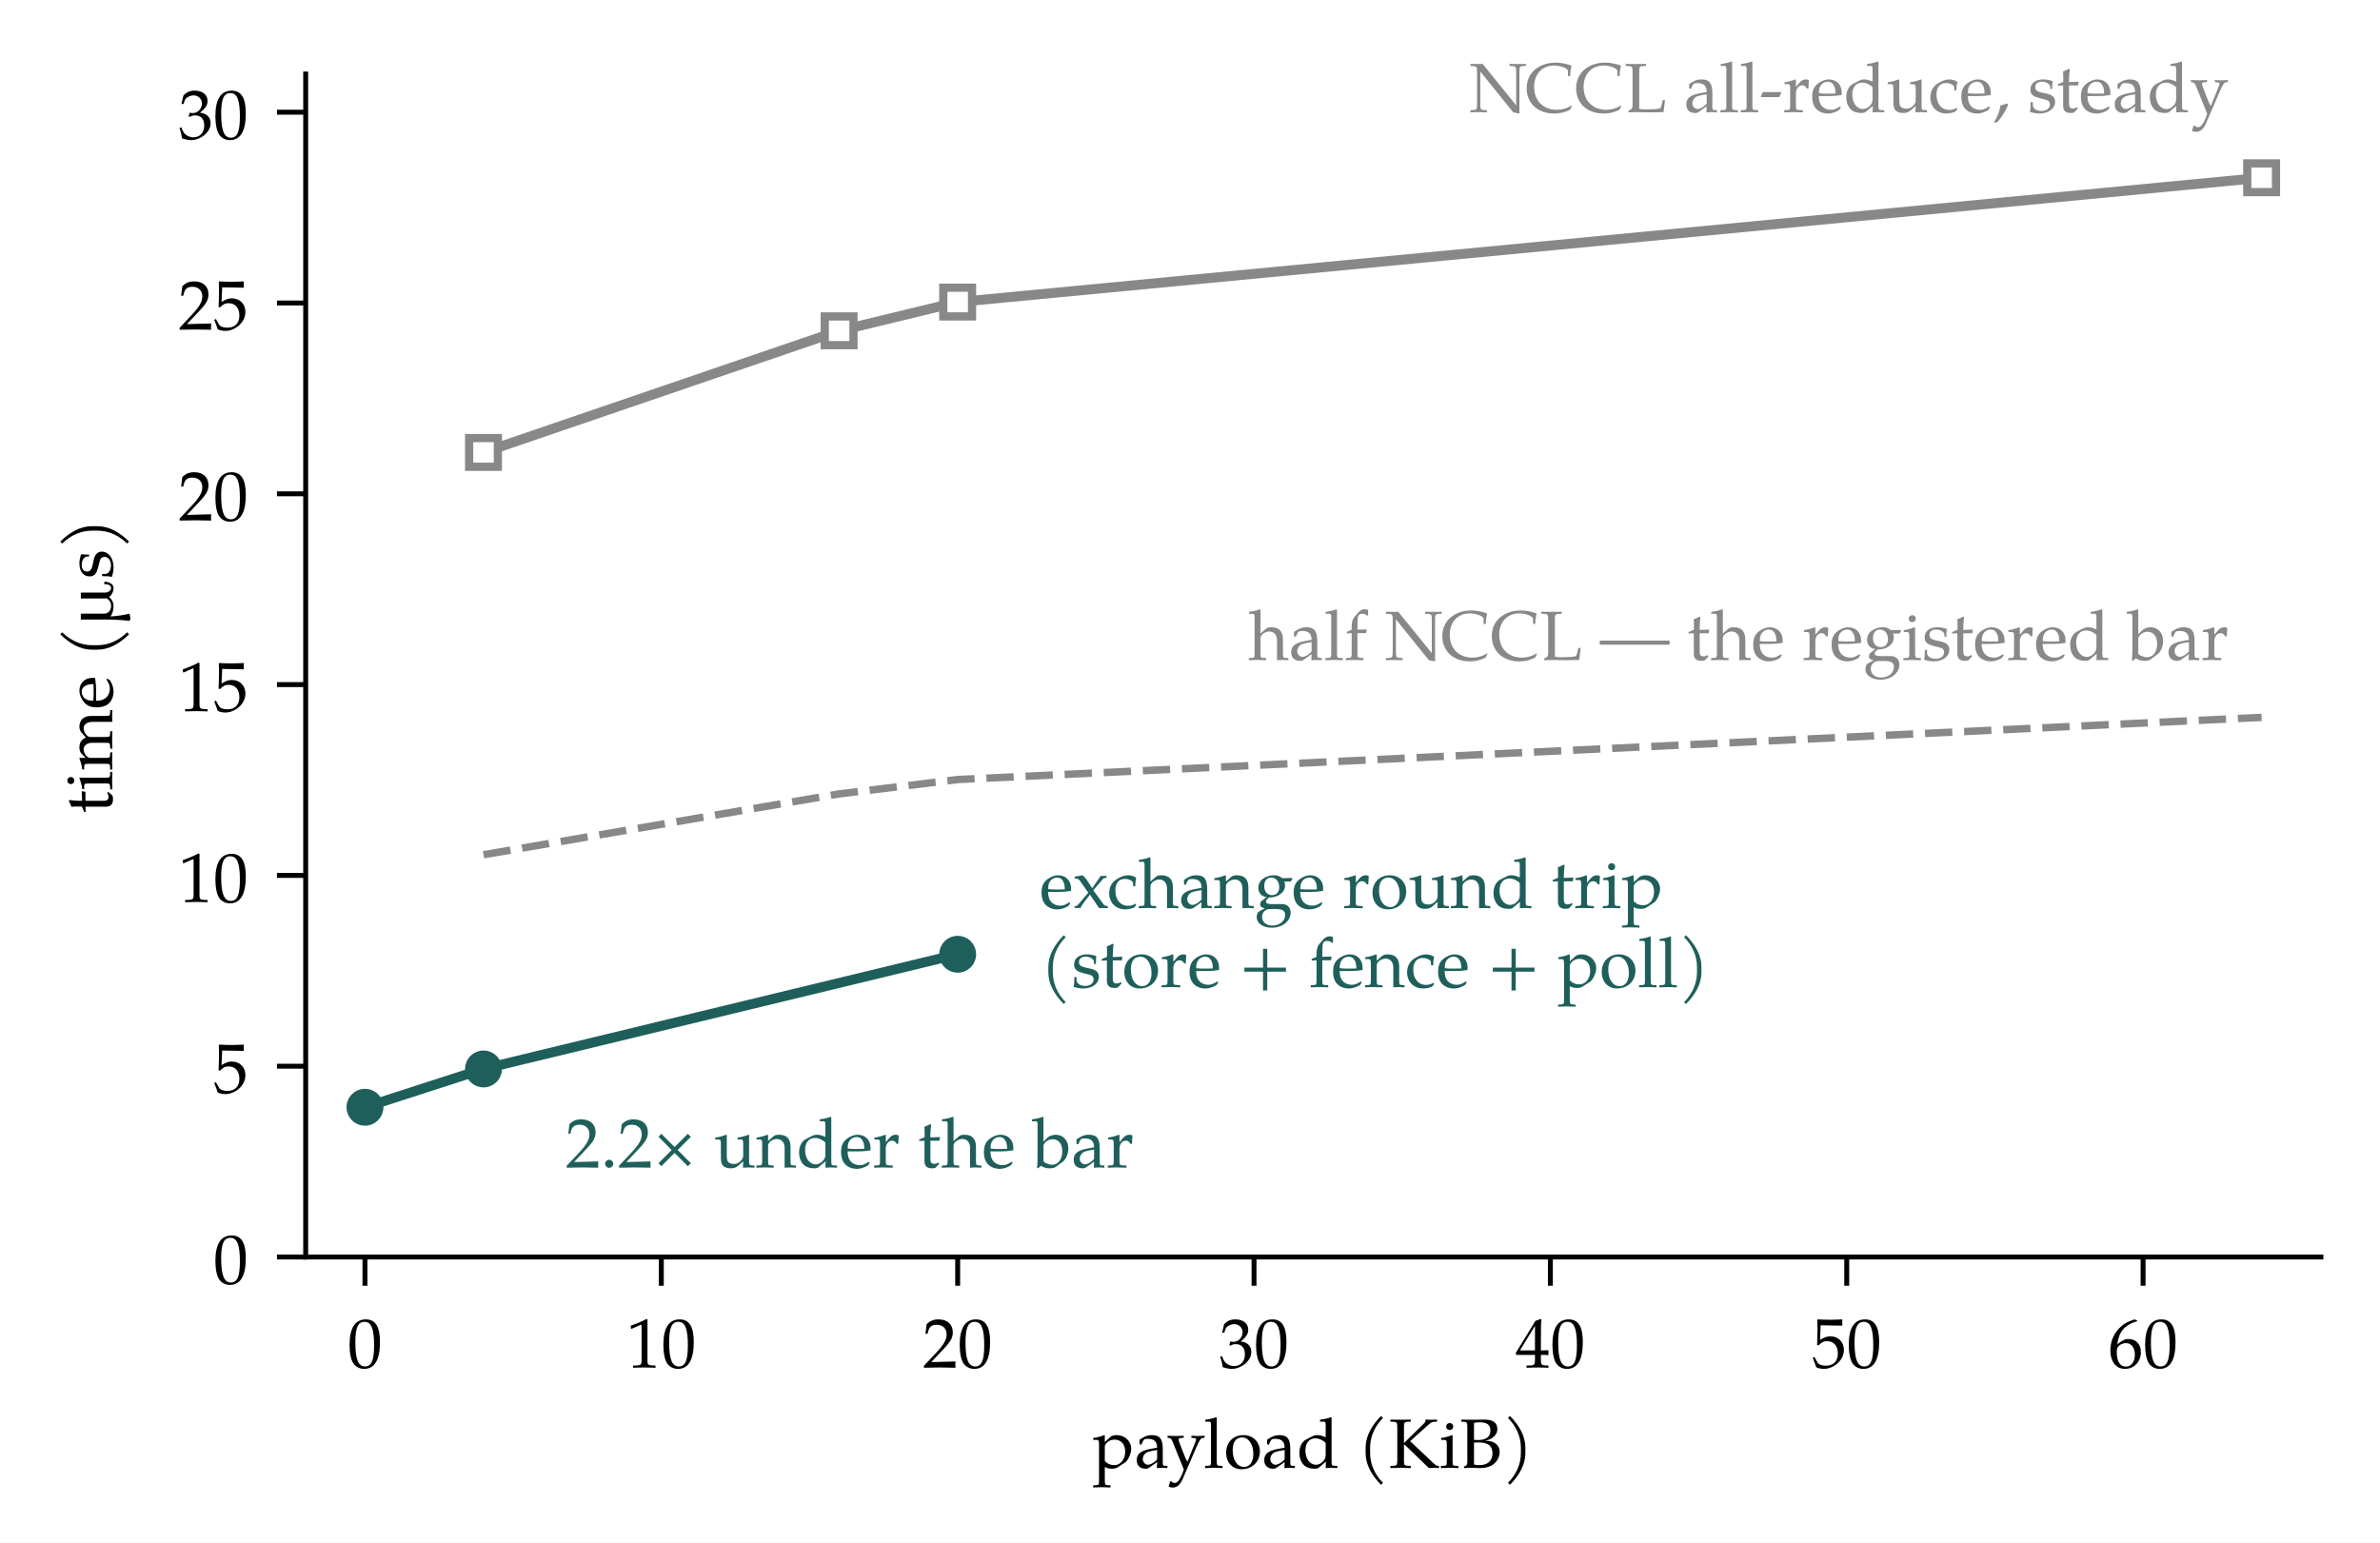
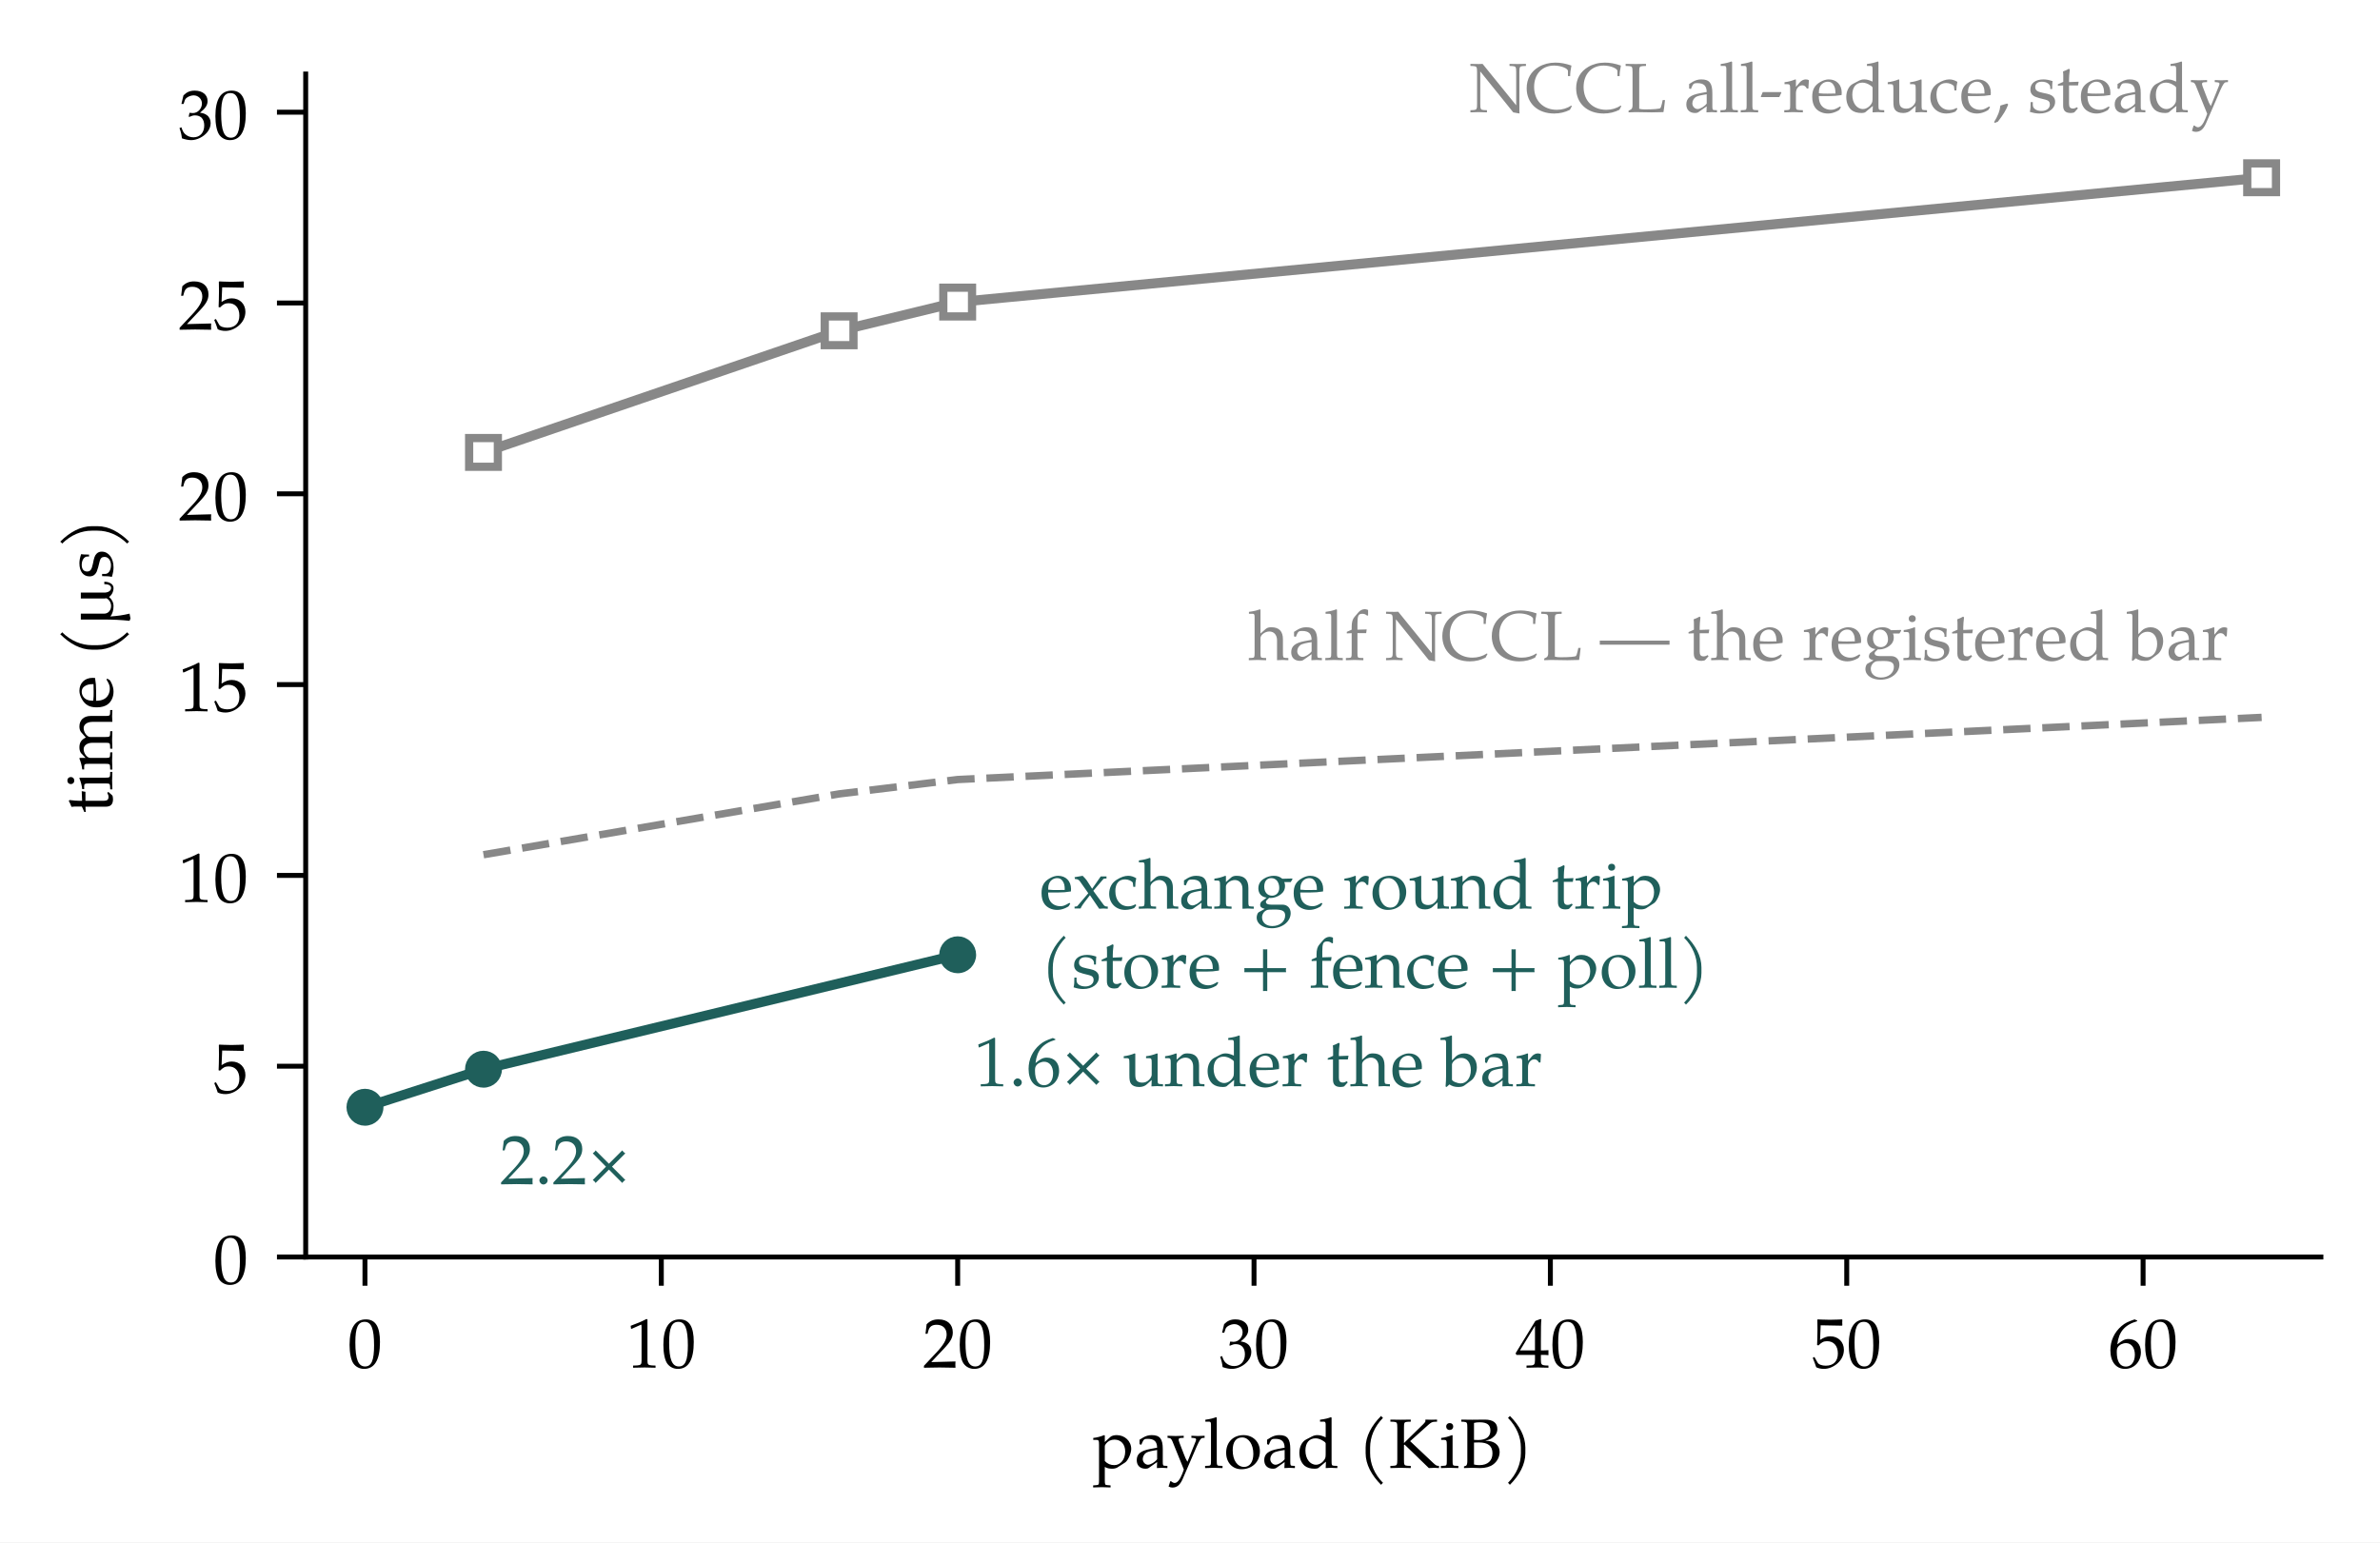
<svg xmlns="http://www.w3.org/2000/svg" xmlns:xlink="http://www.w3.org/1999/xlink" width="289.963pt" height="187.938pt" viewBox="0 0 289.963 187.938" version="1.1">
  <defs>
    <style type="text/css">*{stroke-linejoin: round; stroke-linecap: butt}</style>
  </defs>
  <g id="figure_1">
    <g id="patch_1">
      <path d="M 0 187.938  L 289.963 187.938  L 289.963 0  L 0 0  z " style="fill: #ffffff" />
    </g>
    <g id="axes_1">
      <g id="patch_2">
        <path d="M 37.243 153.164  L 282.763 153.164  L 282.763 9.02  L 37.243 9.02  z " style="fill: #ffffff" />
      </g>
      <g id="matplotlib.axis_1">
        <g id="xtick_1">
          <g id="line2d_1">
            <defs>
-               <path id="mfc165790b9" d="M 0 0  L 0 3.5  " style="stroke: #000000; stroke-width: 0.6" />
+               <path id="mf73b32c4c9" d="M 0 0  L 0 3.5  " style="stroke: #000000; stroke-width: 0.6" />
            </defs>
            <g>
-               <use xlink:href="#mfc165790b9" x="44.464" y="153.164" style="stroke: #000000; stroke-width: 0.6" />
+               <use xlink:href="#mf73b32c4c9" x="44.464" y="153.164" style="stroke: #000000; stroke-width: 0.6" />
            </g>
          </g>
          <g id="text_1">
            <text style="font-size: 8.5px; font-family: 'TeX Gyre Pagella', 'P052', 'Palatino', 'DejaVu Serif', serif; text-anchor: middle" x="44.464" y="166.623" transform="rotate(-0 44.46383 166.6232)">0</text>
          </g>
        </g>
        <g id="xtick_2">
          <g id="line2d_2">
            <g>
-               <use xlink:href="#mfc165790b9" x="80.57" y="153.164" style="stroke: #000000; stroke-width: 0.6" />
+               <use xlink:href="#mf73b32c4c9" x="80.57" y="153.164" style="stroke: #000000; stroke-width: 0.6" />
            </g>
          </g>
          <g id="text_2">
            <text style="font-size: 8.5px; font-family: 'TeX Gyre Pagella', 'P052', 'Palatino', 'DejaVu Serif', serif; text-anchor: middle" x="80.57" y="166.623" transform="rotate(-0 80.56972 166.6232)">10</text>
          </g>
        </g>
        <g id="xtick_3">
          <g id="line2d_3">
            <g>
-               <use xlink:href="#mfc165790b9" x="116.676" y="153.164" style="stroke: #000000; stroke-width: 0.6" />
+               <use xlink:href="#mf73b32c4c9" x="116.676" y="153.164" style="stroke: #000000; stroke-width: 0.6" />
            </g>
          </g>
          <g id="text_3">
            <text style="font-size: 8.5px; font-family: 'TeX Gyre Pagella', 'P052', 'Palatino', 'DejaVu Serif', serif; text-anchor: middle" x="116.676" y="166.623" transform="rotate(-0 116.6756 166.6232)">20</text>
          </g>
        </g>
        <g id="xtick_4">
          <g id="line2d_4">
            <g>
-               <use xlink:href="#mfc165790b9" x="152.781" y="153.164" style="stroke: #000000; stroke-width: 0.6" />
+               <use xlink:href="#mf73b32c4c9" x="152.781" y="153.164" style="stroke: #000000; stroke-width: 0.6" />
            </g>
          </g>
          <g id="text_4">
            <text style="font-size: 8.5px; font-family: 'TeX Gyre Pagella', 'P052', 'Palatino', 'DejaVu Serif', serif; text-anchor: middle" x="152.781" y="166.623" transform="rotate(-0 152.7815 166.6232)">30</text>
          </g>
        </g>
        <g id="xtick_5">
          <g id="line2d_5">
            <g>
-               <use xlink:href="#mfc165790b9" x="188.887" y="153.164" style="stroke: #000000; stroke-width: 0.6" />
+               <use xlink:href="#mf73b32c4c9" x="188.887" y="153.164" style="stroke: #000000; stroke-width: 0.6" />
            </g>
          </g>
          <g id="text_5">
            <text style="font-size: 8.5px; font-family: 'TeX Gyre Pagella', 'P052', 'Palatino', 'DejaVu Serif', serif; text-anchor: middle" x="188.887" y="166.623" transform="rotate(-0 188.8874 166.6232)">40</text>
          </g>
        </g>
        <g id="xtick_6">
          <g id="line2d_6">
            <g>
-               <use xlink:href="#mfc165790b9" x="224.993" y="153.164" style="stroke: #000000; stroke-width: 0.6" />
+               <use xlink:href="#mf73b32c4c9" x="224.993" y="153.164" style="stroke: #000000; stroke-width: 0.6" />
            </g>
          </g>
          <g id="text_6">
            <text style="font-size: 8.5px; font-family: 'TeX Gyre Pagella', 'P052', 'Palatino', 'DejaVu Serif', serif; text-anchor: middle" x="224.993" y="166.623" transform="rotate(-0 224.9932 166.6232)">50</text>
          </g>
        </g>
        <g id="xtick_7">
          <g id="line2d_7">
            <g>
-               <use xlink:href="#mfc165790b9" x="261.099" y="153.164" style="stroke: #000000; stroke-width: 0.6" />
+               <use xlink:href="#mf73b32c4c9" x="261.099" y="153.164" style="stroke: #000000; stroke-width: 0.6" />
            </g>
          </g>
          <g id="text_7">
            <text style="font-size: 8.5px; font-family: 'TeX Gyre Pagella', 'P052', 'Palatino', 'DejaVu Serif', serif; text-anchor: middle" x="261.099" y="166.623" transform="rotate(-0 261.0991 166.6232)">60</text>
          </g>
        </g>
        <g id="text_8">
          <text style="font-size: 8.5px; font-family: 'TeX Gyre Pagella', 'P052', 'Palatino', 'DejaVu Serif', serif; text-anchor: middle" x="160.003" y="178.85" transform="rotate(-0 160.0027 178.8496)">payload (KiB)</text>
        </g>
      </g>
      <g id="matplotlib.axis_2">
        <g id="ytick_1">
          <g id="line2d_8">
            <defs>
-               <path id="mee83b01335" d="M 0 0  L -3.5 0  " style="stroke: #000000; stroke-width: 0.6" />
+               <path id="m5c04a60bff" d="M 0 0  L -3.5 0  " style="stroke: #000000; stroke-width: 0.6" />
            </defs>
            <g>
-               <use xlink:href="#mee83b01335" x="37.243" y="153.164" style="stroke: #000000; stroke-width: 0.6" />
+               <use xlink:href="#m5c04a60bff" x="37.243" y="153.164" style="stroke: #000000; stroke-width: 0.6" />
            </g>
          </g>
          <g id="text_9">
            <text style="font-size: 8.5px; font-family: 'TeX Gyre Pagella', 'P052', 'Palatino', 'DejaVu Serif', serif; text-anchor: end" x="30.243" y="156.394" transform="rotate(-0 30.24266 156.3938)">0</text>
          </g>
        </g>
        <g id="ytick_2">
          <g id="line2d_9">
            <g>
-               <use xlink:href="#mee83b01335" x="37.243" y="129.915" style="stroke: #000000; stroke-width: 0.6" />
+               <use xlink:href="#m5c04a60bff" x="37.243" y="129.915" style="stroke: #000000; stroke-width: 0.6" />
            </g>
          </g>
          <g id="text_10">
            <text style="font-size: 8.5px; font-family: 'TeX Gyre Pagella', 'P052', 'Palatino', 'DejaVu Serif', serif; text-anchor: end" x="30.243" y="133.145" transform="rotate(-0 30.24266 133.1448)">5</text>
          </g>
        </g>
        <g id="ytick_3">
          <g id="line2d_10">
            <g>
-               <use xlink:href="#mee83b01335" x="37.243" y="106.666" style="stroke: #000000; stroke-width: 0.6" />
+               <use xlink:href="#m5c04a60bff" x="37.243" y="106.666" style="stroke: #000000; stroke-width: 0.6" />
            </g>
          </g>
          <g id="text_11">
            <text style="font-size: 8.5px; font-family: 'TeX Gyre Pagella', 'P052', 'Palatino', 'DejaVu Serif', serif; text-anchor: end" x="30.243" y="109.896" transform="rotate(-0 30.24266 109.8958)">10</text>
          </g>
        </g>
        <g id="ytick_4">
          <g id="line2d_11">
            <g>
-               <use xlink:href="#mee83b01335" x="37.243" y="83.417" style="stroke: #000000; stroke-width: 0.6" />
+               <use xlink:href="#m5c04a60bff" x="37.243" y="83.417" style="stroke: #000000; stroke-width: 0.6" />
            </g>
          </g>
          <g id="text_12">
            <text style="font-size: 8.5px; font-family: 'TeX Gyre Pagella', 'P052', 'Palatino', 'DejaVu Serif', serif; text-anchor: end" x="30.243" y="86.647" transform="rotate(-0 30.24266 86.64674)">15</text>
          </g>
        </g>
        <g id="ytick_5">
          <g id="line2d_12">
            <g>
-               <use xlink:href="#mee83b01335" x="37.243" y="60.168" style="stroke: #000000; stroke-width: 0.6" />
+               <use xlink:href="#m5c04a60bff" x="37.243" y="60.168" style="stroke: #000000; stroke-width: 0.6" />
            </g>
          </g>
          <g id="text_13">
            <text style="font-size: 8.5px; font-family: 'TeX Gyre Pagella', 'P052', 'Palatino', 'DejaVu Serif', serif; text-anchor: end" x="30.243" y="63.398" transform="rotate(-0 30.24266 63.39771)">20</text>
          </g>
        </g>
        <g id="ytick_6">
          <g id="line2d_13">
            <g>
-               <use xlink:href="#mee83b01335" x="37.243" y="36.919" style="stroke: #000000; stroke-width: 0.6" />
+               <use xlink:href="#m5c04a60bff" x="37.243" y="36.919" style="stroke: #000000; stroke-width: 0.6" />
            </g>
          </g>
          <g id="text_14">
            <text style="font-size: 8.5px; font-family: 'TeX Gyre Pagella', 'P052', 'Palatino', 'DejaVu Serif', serif; text-anchor: end" x="30.243" y="40.149" transform="rotate(-0 30.24266 40.14867)">25</text>
          </g>
        </g>
        <g id="ytick_7">
          <g id="line2d_14">
            <g>
-               <use xlink:href="#mee83b01335" x="37.243" y="13.67" style="stroke: #000000; stroke-width: 0.6" />
+               <use xlink:href="#m5c04a60bff" x="37.243" y="13.67" style="stroke: #000000; stroke-width: 0.6" />
            </g>
          </g>
          <g id="text_15">
            <text style="font-size: 8.5px; font-family: 'TeX Gyre Pagella', 'P052', 'Palatino', 'DejaVu Serif', serif; text-anchor: end" x="30.243" y="16.9" transform="rotate(-0 30.24266 16.89964)">30</text>
          </g>
        </g>
        <g id="text_16">
          <text style="font-size: 8.5px; font-family: 'TeX Gyre Pagella', 'P052', 'Palatino', 'DejaVu Serif', serif; text-anchor: middle" x="13.659" y="81.092" transform="rotate(-90 13.65867 81.0925)">time (µs)</text>
        </g>
      </g>
      <g id="line2d_15">
-         <path d="M 58.906 55.126  L 102.233 40.307  L 116.676 36.805  L 275.541 21.659  " clip-path="url(#p3a52fd5d78)" style="fill: none; stroke: #888888; stroke-width: 1.2; stroke-linecap: square" />
+         <path d="M 58.906 55.126  L 102.233 40.307  L 116.676 36.805  L 275.541 21.659  " clip-path="url(#p4604362040)" style="fill: none; stroke: #888888; stroke-width: 1.2; stroke-linecap: square" />
        <defs>
-           <path id="me57b5a90ba" d="M -1.75 1.75  L 1.75 1.75  L 1.75 -1.75  L -1.75 -1.75  z " style="stroke: #888888; stroke-linejoin: miter" />
+           <path id="md6e9e2b0f7" d="M -1.75 1.75  L 1.75 1.75  L 1.75 -1.75  L -1.75 -1.75  z " style="stroke: #888888; stroke-linejoin: miter" />
        </defs>
-         <g clip-path="url(#p3a52fd5d78)">
-           <use xlink:href="#me57b5a90ba" x="58.906" y="55.126" style="fill: #ffffff; stroke: #888888; stroke-linejoin: miter" />
-           <use xlink:href="#me57b5a90ba" x="102.233" y="40.307" style="fill: #ffffff; stroke: #888888; stroke-linejoin: miter" />
-           <use xlink:href="#me57b5a90ba" x="116.676" y="36.805" style="fill: #ffffff; stroke: #888888; stroke-linejoin: miter" />
-           <use xlink:href="#me57b5a90ba" x="275.541" y="21.659" style="fill: #ffffff; stroke: #888888; stroke-linejoin: miter" />
+         <g clip-path="url(#p4604362040)">
+           <use xlink:href="#md6e9e2b0f7" x="58.906" y="55.126" style="fill: #ffffff; stroke: #888888; stroke-linejoin: miter" />
+           <use xlink:href="#md6e9e2b0f7" x="102.233" y="40.307" style="fill: #ffffff; stroke: #888888; stroke-linejoin: miter" />
+           <use xlink:href="#md6e9e2b0f7" x="116.676" y="36.805" style="fill: #ffffff; stroke: #888888; stroke-linejoin: miter" />
+           <use xlink:href="#md6e9e2b0f7" x="275.541" y="21.659" style="fill: #ffffff; stroke: #888888; stroke-linejoin: miter" />
        </g>
      </g>
      <g id="line2d_16">
-         <path d="M 58.906 104.145  L 102.233 96.736  L 116.676 94.985  L 275.541 87.412  " clip-path="url(#p3a52fd5d78)" style="fill: none; stroke-dasharray: 3.33,1.44; stroke-dashoffset: 0; stroke: #888888; stroke-width: 0.9" />
+         <path d="M 58.906 104.145  L 102.233 96.736  L 116.676 94.985  L 275.541 87.412  " clip-path="url(#p4604362040)" style="fill: none; stroke-dasharray: 3.33,1.44; stroke-dashoffset: 0; stroke: #888888; stroke-width: 0.9" />
      </g>
      <g id="line2d_17">
-         <path d="M 44.464 134.916  L 58.906 130.25  L 116.676 116.274  " clip-path="url(#p3a52fd5d78)" style="fill: none; stroke: #1f5f5b; stroke-width: 1.2; stroke-linecap: square" />
+         <path d="M 44.464 134.916  L 58.906 130.28  L 116.676 116.338  " clip-path="url(#p4604362040)" style="fill: none; stroke: #1f5f5b; stroke-width: 1.2; stroke-linecap: square" />
        <defs>
-           <path id="m901fbf3403" d="M 0 1.75  C 0.464 1.75 0.909 1.566 1.237 1.237  C 1.566 0.909 1.75 0.464 1.75 0  C 1.75 -0.464 1.566 -0.909 1.237 -1.237  C 0.909 -1.566 0.464 -1.75 0 -1.75  C -0.464 -1.75 -0.909 -1.566 -1.237 -1.237  C -1.566 -0.909 -1.75 -0.464 -1.75 0  C -1.75 0.464 -1.566 0.909 -1.237 1.237  C -0.909 1.566 -0.464 1.75 0 1.75  z " style="stroke: #1f5f5b" />
+           <path id="m62cd78418e" d="M 0 1.75  C 0.464 1.75 0.909 1.566 1.237 1.237  C 1.566 0.909 1.75 0.464 1.75 0  C 1.75 -0.464 1.566 -0.909 1.237 -1.237  C 0.909 -1.566 0.464 -1.75 0 -1.75  C -0.464 -1.75 -0.909 -1.566 -1.237 -1.237  C -1.566 -0.909 -1.75 -0.464 -1.75 0  C -1.75 0.464 -1.566 0.909 -1.237 1.237  C -0.909 1.566 -0.464 1.75 0 1.75  z " style="stroke: #1f5f5b" />
        </defs>
-         <g clip-path="url(#p3a52fd5d78)">
-           <use xlink:href="#m901fbf3403" x="44.464" y="134.916" style="fill: #1f5f5b; stroke: #1f5f5b" />
-           <use xlink:href="#m901fbf3403" x="58.906" y="130.25" style="fill: #1f5f5b; stroke: #1f5f5b" />
-           <use xlink:href="#m901fbf3403" x="116.676" y="116.274" style="fill: #1f5f5b; stroke: #1f5f5b" />
+         <g clip-path="url(#p4604362040)">
+           <use xlink:href="#m62cd78418e" x="44.464" y="134.916" style="fill: #1f5f5b; stroke: #1f5f5b" />
+           <use xlink:href="#m62cd78418e" x="58.906" y="130.28" style="fill: #1f5f5b; stroke: #1f5f5b" />
+           <use xlink:href="#m62cd78418e" x="116.676" y="116.338" style="fill: #1f5f5b; stroke: #1f5f5b" />
        </g>
      </g>
      <g id="patch_3">
        <path d="M 37.243 153.164  L 37.243 9.02  " style="fill: none; stroke: #000000; stroke-width: 0.6; stroke-linejoin: miter; stroke-linecap: square" />
      </g>
      <g id="patch_4">
        <path d="M 37.243 153.164  L 282.763 153.164  " style="fill: none; stroke: #000000; stroke-width: 0.6; stroke-linejoin: miter; stroke-linecap: square" />
      </g>
      <g id="text_17">
        <text style="font-size: 8.5px; font-family: 'TeX Gyre Pagella', 'P052', 'Palatino', 'DejaVu Serif', serif; text-anchor: end; fill: #888888" x="271.541" y="13.659" transform="rotate(-0 271.5415 13.65867)">NCCL all-reduce, steady</text>
      </g>
      <g id="text_18">
        <text style="font-size: 8.5px; font-family: 'TeX Gyre Pagella', 'P052', 'Palatino', 'DejaVu Serif', serif; text-anchor: end; fill: #888888" x="271.541" y="80.412" transform="rotate(-0 271.5415 80.41159)">half NCCL — the registered bar</text>
      </g>
      <g id="text_19">
-         <text style="font-size: 8.5px; font-family: 'TeX Gyre Pagella', 'P052', 'Palatino', 'DejaVu Serif', serif; fill: #1f5f5b" transform="translate(126.6756 110.6348)">exchange round trip</text>
-         <text style="font-size: 8.5px; font-family: 'TeX Gyre Pagella', 'P052', 'Palatino', 'DejaVu Serif', serif; fill: #1f5f5b" transform="translate(126.6756 120.2738)">(store + fence + poll)</text>
+         <text style="font-size: 8.5px; font-family: 'TeX Gyre Pagella', 'P052', 'Palatino', 'DejaVu Serif', serif; fill: #1f5f5b" transform="translate(126.6756 110.6991)">exchange round trip</text>
+         <text style="font-size: 8.5px; font-family: 'TeX Gyre Pagella', 'P052', 'Palatino', 'DejaVu Serif', serif; fill: #1f5f5b" transform="translate(126.6756 120.3381)">(store + fence + poll)</text>
      </g>
      <g id="text_20">
-         <text style="font-size: 8.5px; font-family: 'TeX Gyre Pagella', 'P052', 'Palatino', 'DejaVu Serif', serif; text-anchor: start; fill: #1f5f5b" x="68.906" y="142.25" transform="rotate(-0 68.90619 142.2502)">2.2× under the bar</text>
+         <text style="font-size: 8.5px; font-family: 'TeX Gyre Pagella', 'P052', 'Palatino', 'DejaVu Serif', serif; text-anchor: start; fill: #1f5f5b" x="60.906" y="144.28" transform="rotate(-0 60.90619 144.28)">2.2×</text>
+       </g>
+       <g id="text_21">
+         <text style="font-size: 8.5px; font-family: 'TeX Gyre Pagella', 'P052', 'Palatino', 'DejaVu Serif', serif; text-anchor: start; fill: #1f5f5b" x="118.676" y="132.338" transform="rotate(-0 118.6756 132.3381)">1.6× under the bar</text>
      </g>
    </g>
  </g>
  <defs>
-     <clipPath id="p3a52fd5d78">
+     <clipPath id="p4604362040">
      <rect x="37.243" y="9.02" width="245.52" height="144.144" />
    </clipPath>
  </defs>
</svg>
